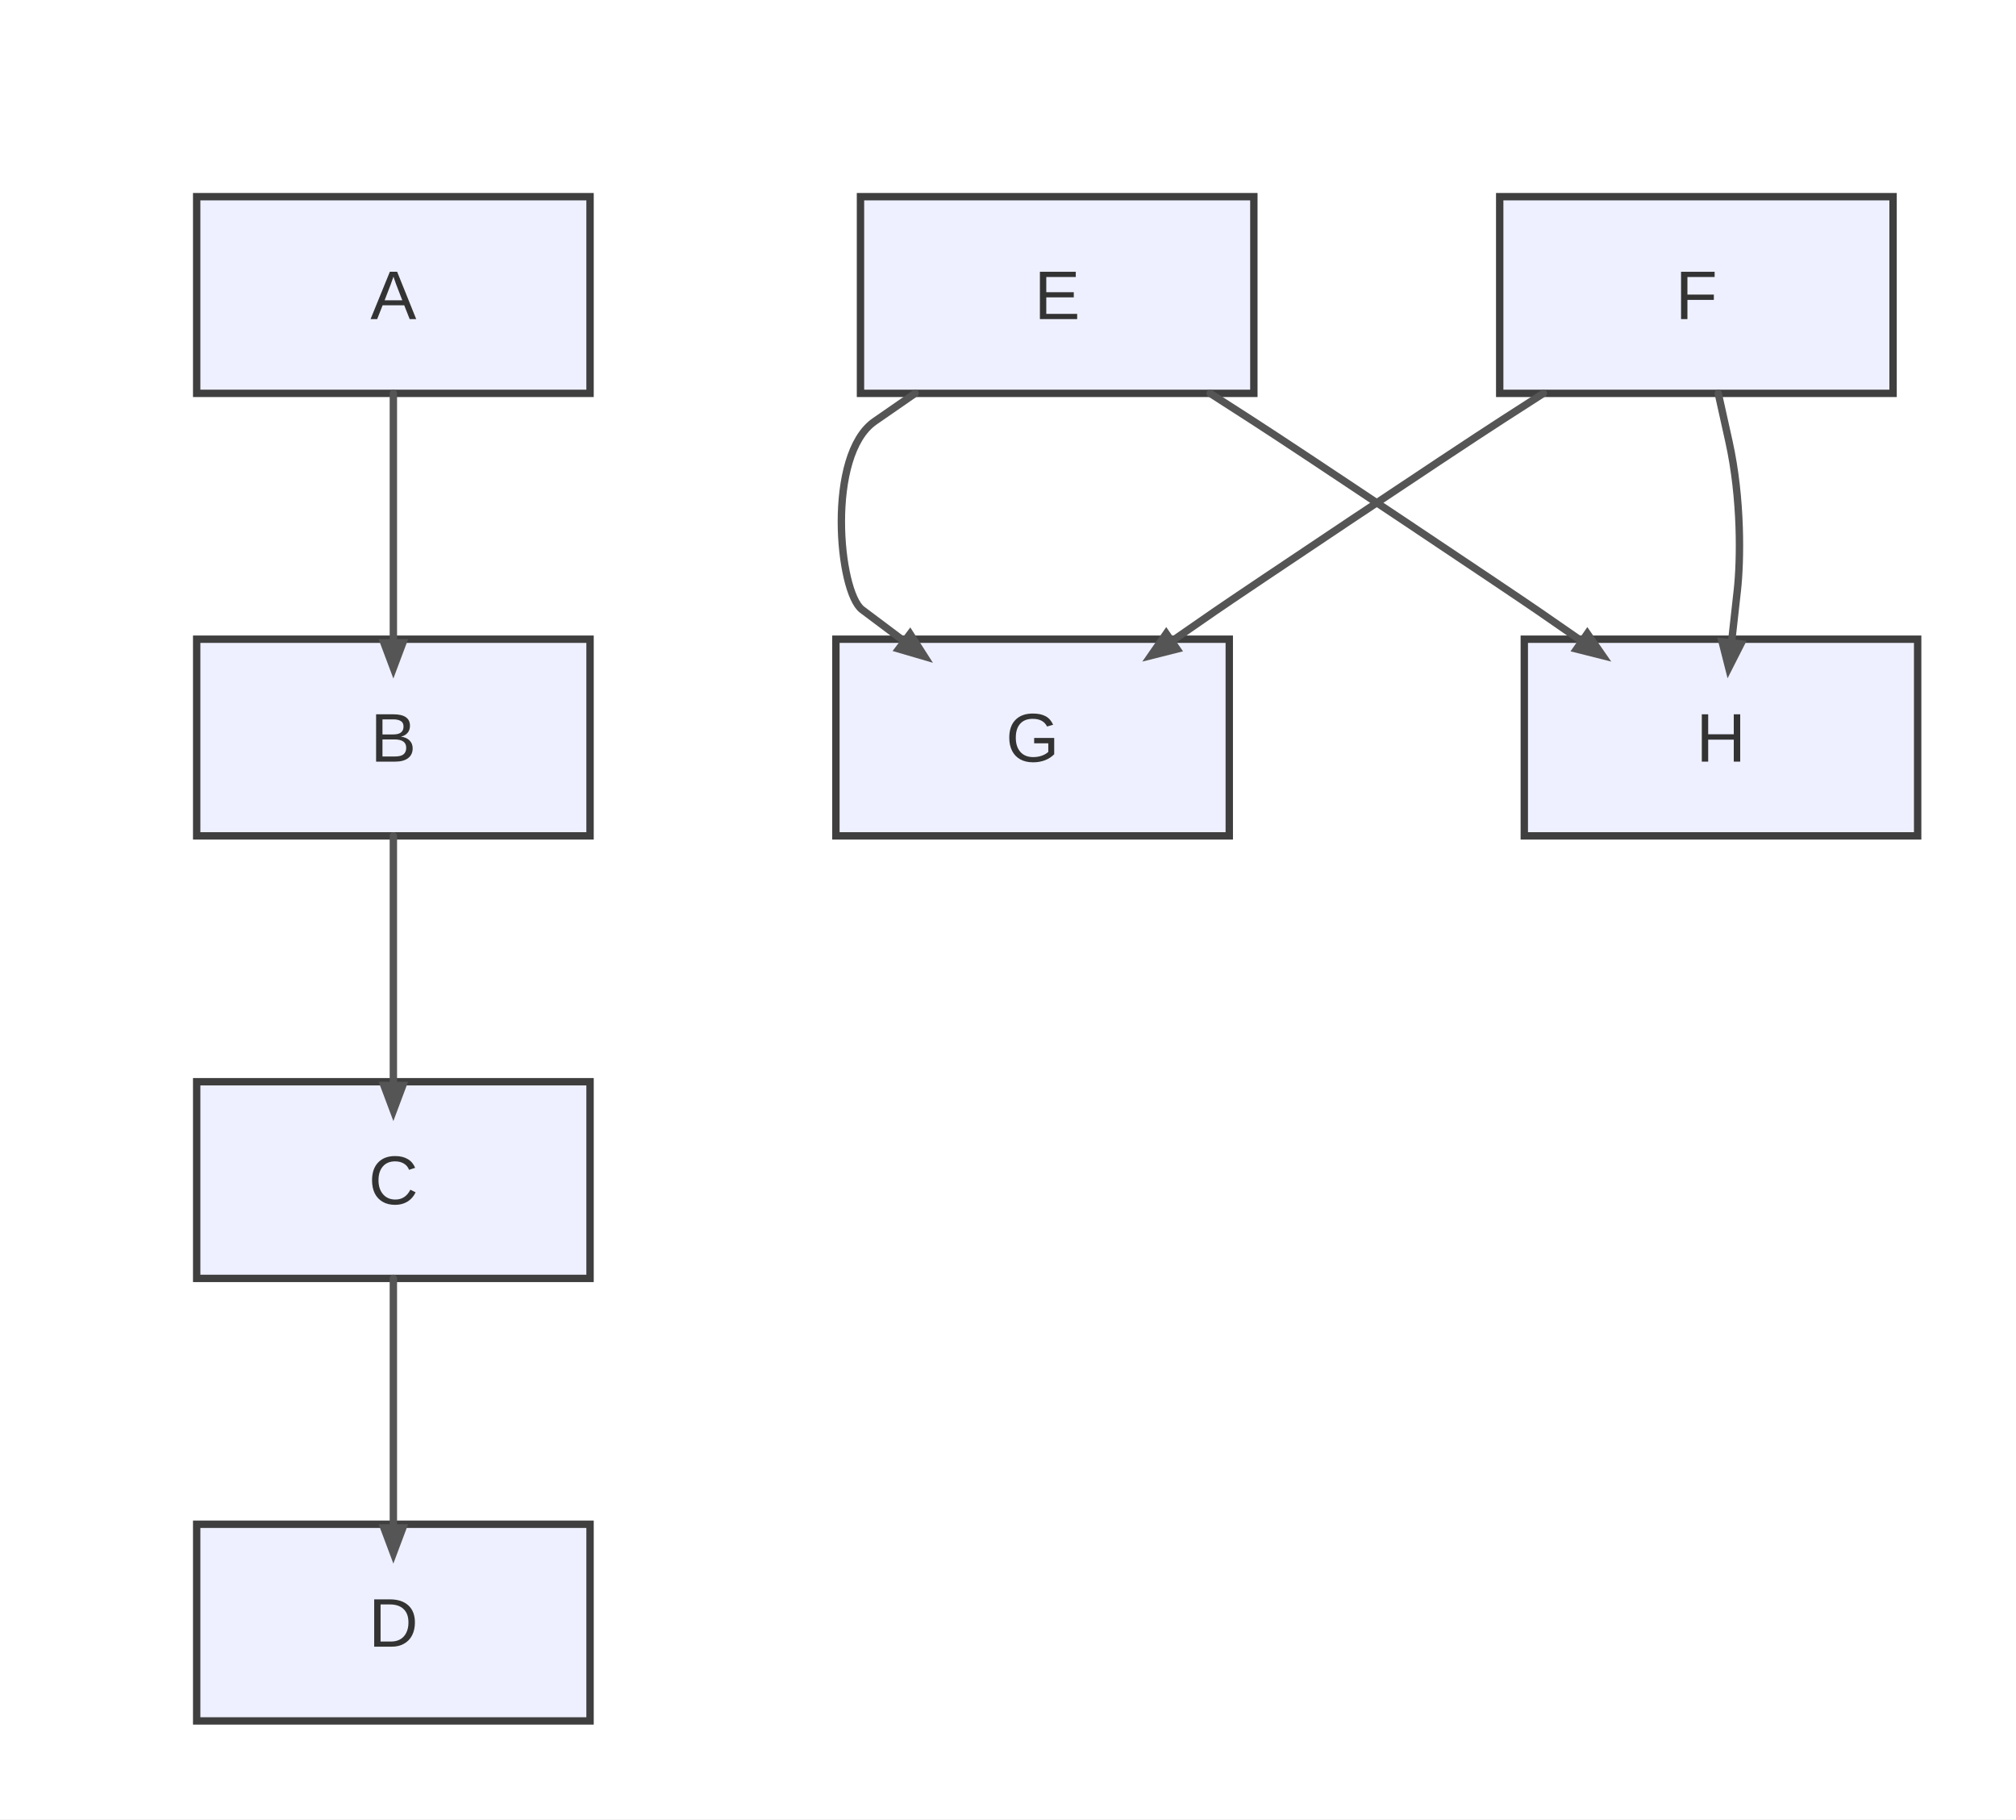
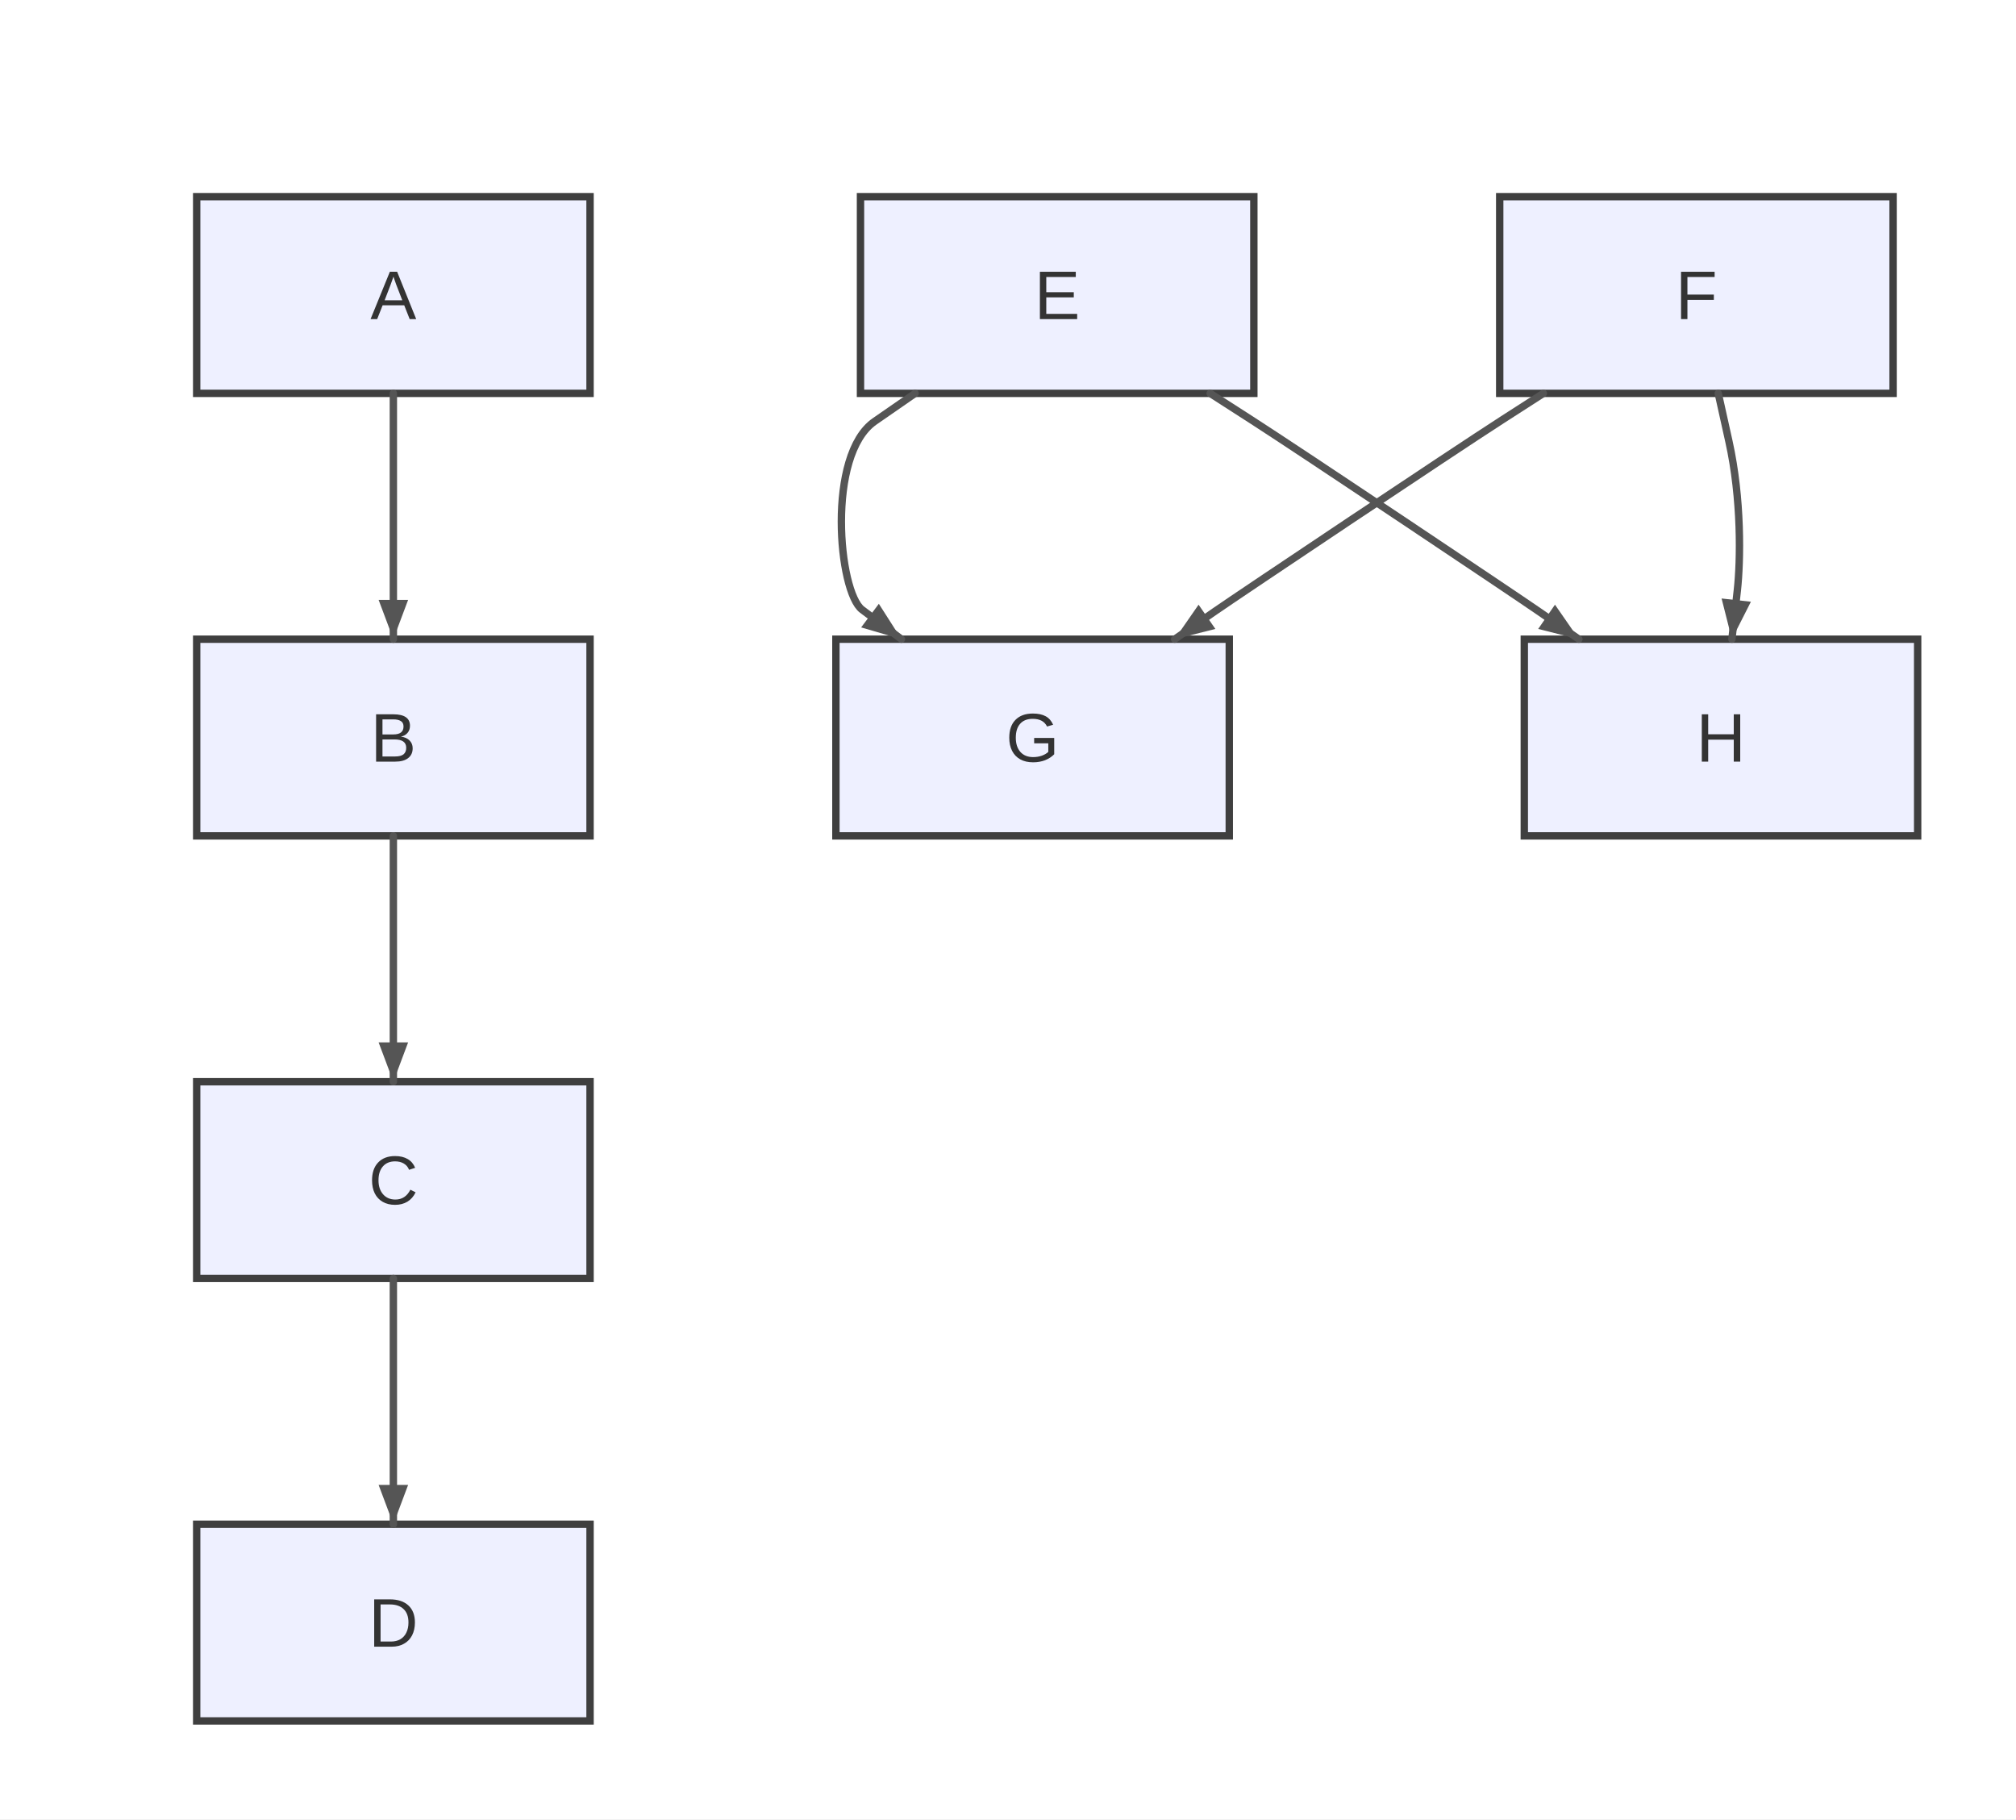
<svg xmlns="http://www.w3.org/2000/svg" width="410" height="370" viewBox="0 0 410 370">
  <rect x="0" y="0" width="410" height="370" fill="#ffffff" />
  <defs>
    <marker id="arrow" viewBox="0 0 11 11" markerWidth="11" markerHeight="11" refX="11" refY="6" orient="auto" markerUnits="userSpaceOnUse">
      <path d="M0,0 L0,11 L11,6 z" fill="#555555" />
    </marker>
    <marker id="circle-marker" viewBox="0 0 9 9" markerWidth="9" markerHeight="9" refX="4.5" refY="4.5" orient="auto" markerUnits="userSpaceOnUse">
      <circle cx="4.5" cy="4.5" r="4.5" fill="#555555" />
    </marker>
    <marker id="cross-marker" viewBox="0 0 12 12" markerWidth="12" markerHeight="12" refX="6" refY="6" orient="auto" markerUnits="userSpaceOnUse">
      <path d="M1.5,1.5 L10.5,10.5 M10.5,1.5 L1.5,10.5" stroke="#555555" stroke-width="2.25" />
    </marker>
  </defs>
  <g id="A">
    <rect x="40" y="40" width="80" height="40" rx="0" ry="0" stroke="#3f3f3f" stroke-width="1.5" fill="#eef0ff" />
    <text x="80" y="64.9" text-anchor="middle" font-family="Arial, sans-serif" font-size="14" fill="#333">A</text>
  </g>
  <g id="B">
    <rect x="40" y="130" width="80" height="40" rx="0" ry="0" stroke="#3f3f3f" stroke-width="1.5" fill="#eef0ff" />
    <text x="80" y="154.9" text-anchor="middle" font-family="Arial, sans-serif" font-size="14" fill="#333">B</text>
  </g>
  <g id="C">
    <rect x="40" y="220" width="80" height="40" rx="0" ry="0" stroke="#3f3f3f" stroke-width="1.5" fill="#eef0ff" />
    <text x="80" y="244.9" text-anchor="middle" font-family="Arial, sans-serif" font-size="14" fill="#333">C</text>
  </g>
  <g id="D">
    <rect x="40" y="310" width="80" height="40" rx="0" ry="0" stroke="#3f3f3f" stroke-width="1.5" fill="#eef0ff" />
    <text x="80" y="334.9" text-anchor="middle" font-family="Arial, sans-serif" font-size="14" fill="#333">D</text>
  </g>
  <g id="E">
    <rect x="175" y="40" width="80" height="40" rx="0" ry="0" stroke="#3f3f3f" stroke-width="1.5" fill="#eef0ff" />
    <text x="215" y="64.9" text-anchor="middle" font-family="Arial, sans-serif" font-size="14" fill="#333">E</text>
  </g>
  <g id="F">
    <rect x="305" y="40" width="80" height="40" rx="0" ry="0" stroke="#3f3f3f" stroke-width="1.5" fill="#eef0ff" />
    <text x="345" y="64.9" text-anchor="middle" font-family="Arial, sans-serif" font-size="14" fill="#333">F</text>
  </g>
  <g id="G">
    <rect x="170" y="130" width="80" height="40" rx="0" ry="0" stroke="#3f3f3f" stroke-width="1.5" fill="#eef0ff" />
    <text x="210" y="154.9" text-anchor="middle" font-family="Arial, sans-serif" font-size="14" fill="#333">G</text>
  </g>
  <g id="H">
    <rect x="310" y="130" width="80" height="40" rx="0" ry="0" stroke="#3f3f3f" stroke-width="1.5" fill="#eef0ff" />
    <text x="350" y="154.9" text-anchor="middle" font-family="Arial, sans-serif" font-size="14" fill="#333">H</text>
  </g>
  <path d="M80,80 L80,90 C80,102 80,114 80,120 L80,130" stroke="#555555" stroke-width="1.5" fill="none" stroke-linecap="round" stroke-linejoin="round" />
  <path d="M80,170 L80,180 C80,192 80,204 80,210 L80,220" stroke="#555555" stroke-width="1.5" fill="none" stroke-linecap="round" stroke-linejoin="round" />
  <path d="M80,260 L80,270 C80,282 80,294 80,300 L80,310" stroke="#555555" stroke-width="1.5" fill="none" stroke-linecap="round" stroke-linejoin="round" />
  <path d="M186.111,80 L177.889,85.692 C168.023,92.523 170.533,120.4 175.333,124 L183.333,130" stroke="#555555" stroke-width="1.5" fill="none" stroke-linecap="round" stroke-linejoin="round" />
  <path d="M246.111,80 L254.523,85.408 C264.617,91.897 307.956,120.893 312.889,124.308 L321.111,130" stroke="#555555" stroke-width="1.5" fill="none" stroke-linecap="round" stroke-linejoin="round" />
  <path d="M313.889,80 L305.477,85.408 C295.383,91.897 252.044,120.893 247.111,124.308 L238.889,130" stroke="#555555" stroke-width="1.5" fill="none" stroke-linecap="round" stroke-linejoin="round" />
  <path d="M349.444,80 L351.614,89.762 C354.217,101.476 353.989,114.098 353.327,120.061 L352.222,130" stroke="#555555" stroke-width="1.5" fill="none" stroke-linecap="round" stroke-linejoin="round" />
-   <path d="M80,138 L77,130 L83,130 Z" fill="#555555" />
-   <path d="M80,228 L77,220 L83,220 Z" fill="#555555" />
-   <path d="M80,318 L77,310 L83,310 Z" fill="#555555" />
-   <path d="M189.733,134.8 L181.533,132.4 L185.133,127.6 Z" fill="#555555" />
-   <path d="M327.689,134.554 L319.403,132.467 L322.819,127.533 Z" fill="#555555" />
-   <path d="M232.311,134.554 L237.181,127.533 L240.597,132.467 Z" fill="#555555" />
-   <path d="M351.339,137.951 L349.241,129.669 L355.204,130.331 Z" fill="#555555" />
+   <path d="M80,130 L77,122 L83,122 Z" fill="#555555" />
+   <path d="M80,220 L77,212 L83,212 Z" fill="#555555" />
+   <path d="M80,310 L77,302 L83,302 Z" fill="#555555" />
+   <path d="M183.333,130 L175.133,127.6 L178.733,122.8 Z" fill="#555555" />
+   <path d="M321.111,130 L312.826,127.913 L316.241,122.98 Z" fill="#555555" />
+   <path d="M238.889,130 L243.759,122.98 L247.174,127.913 Z" fill="#555555" />
+   <path d="M352.222,130 L350.124,121.718 L356.087,122.38 Z" fill="#555555" />
</svg>
